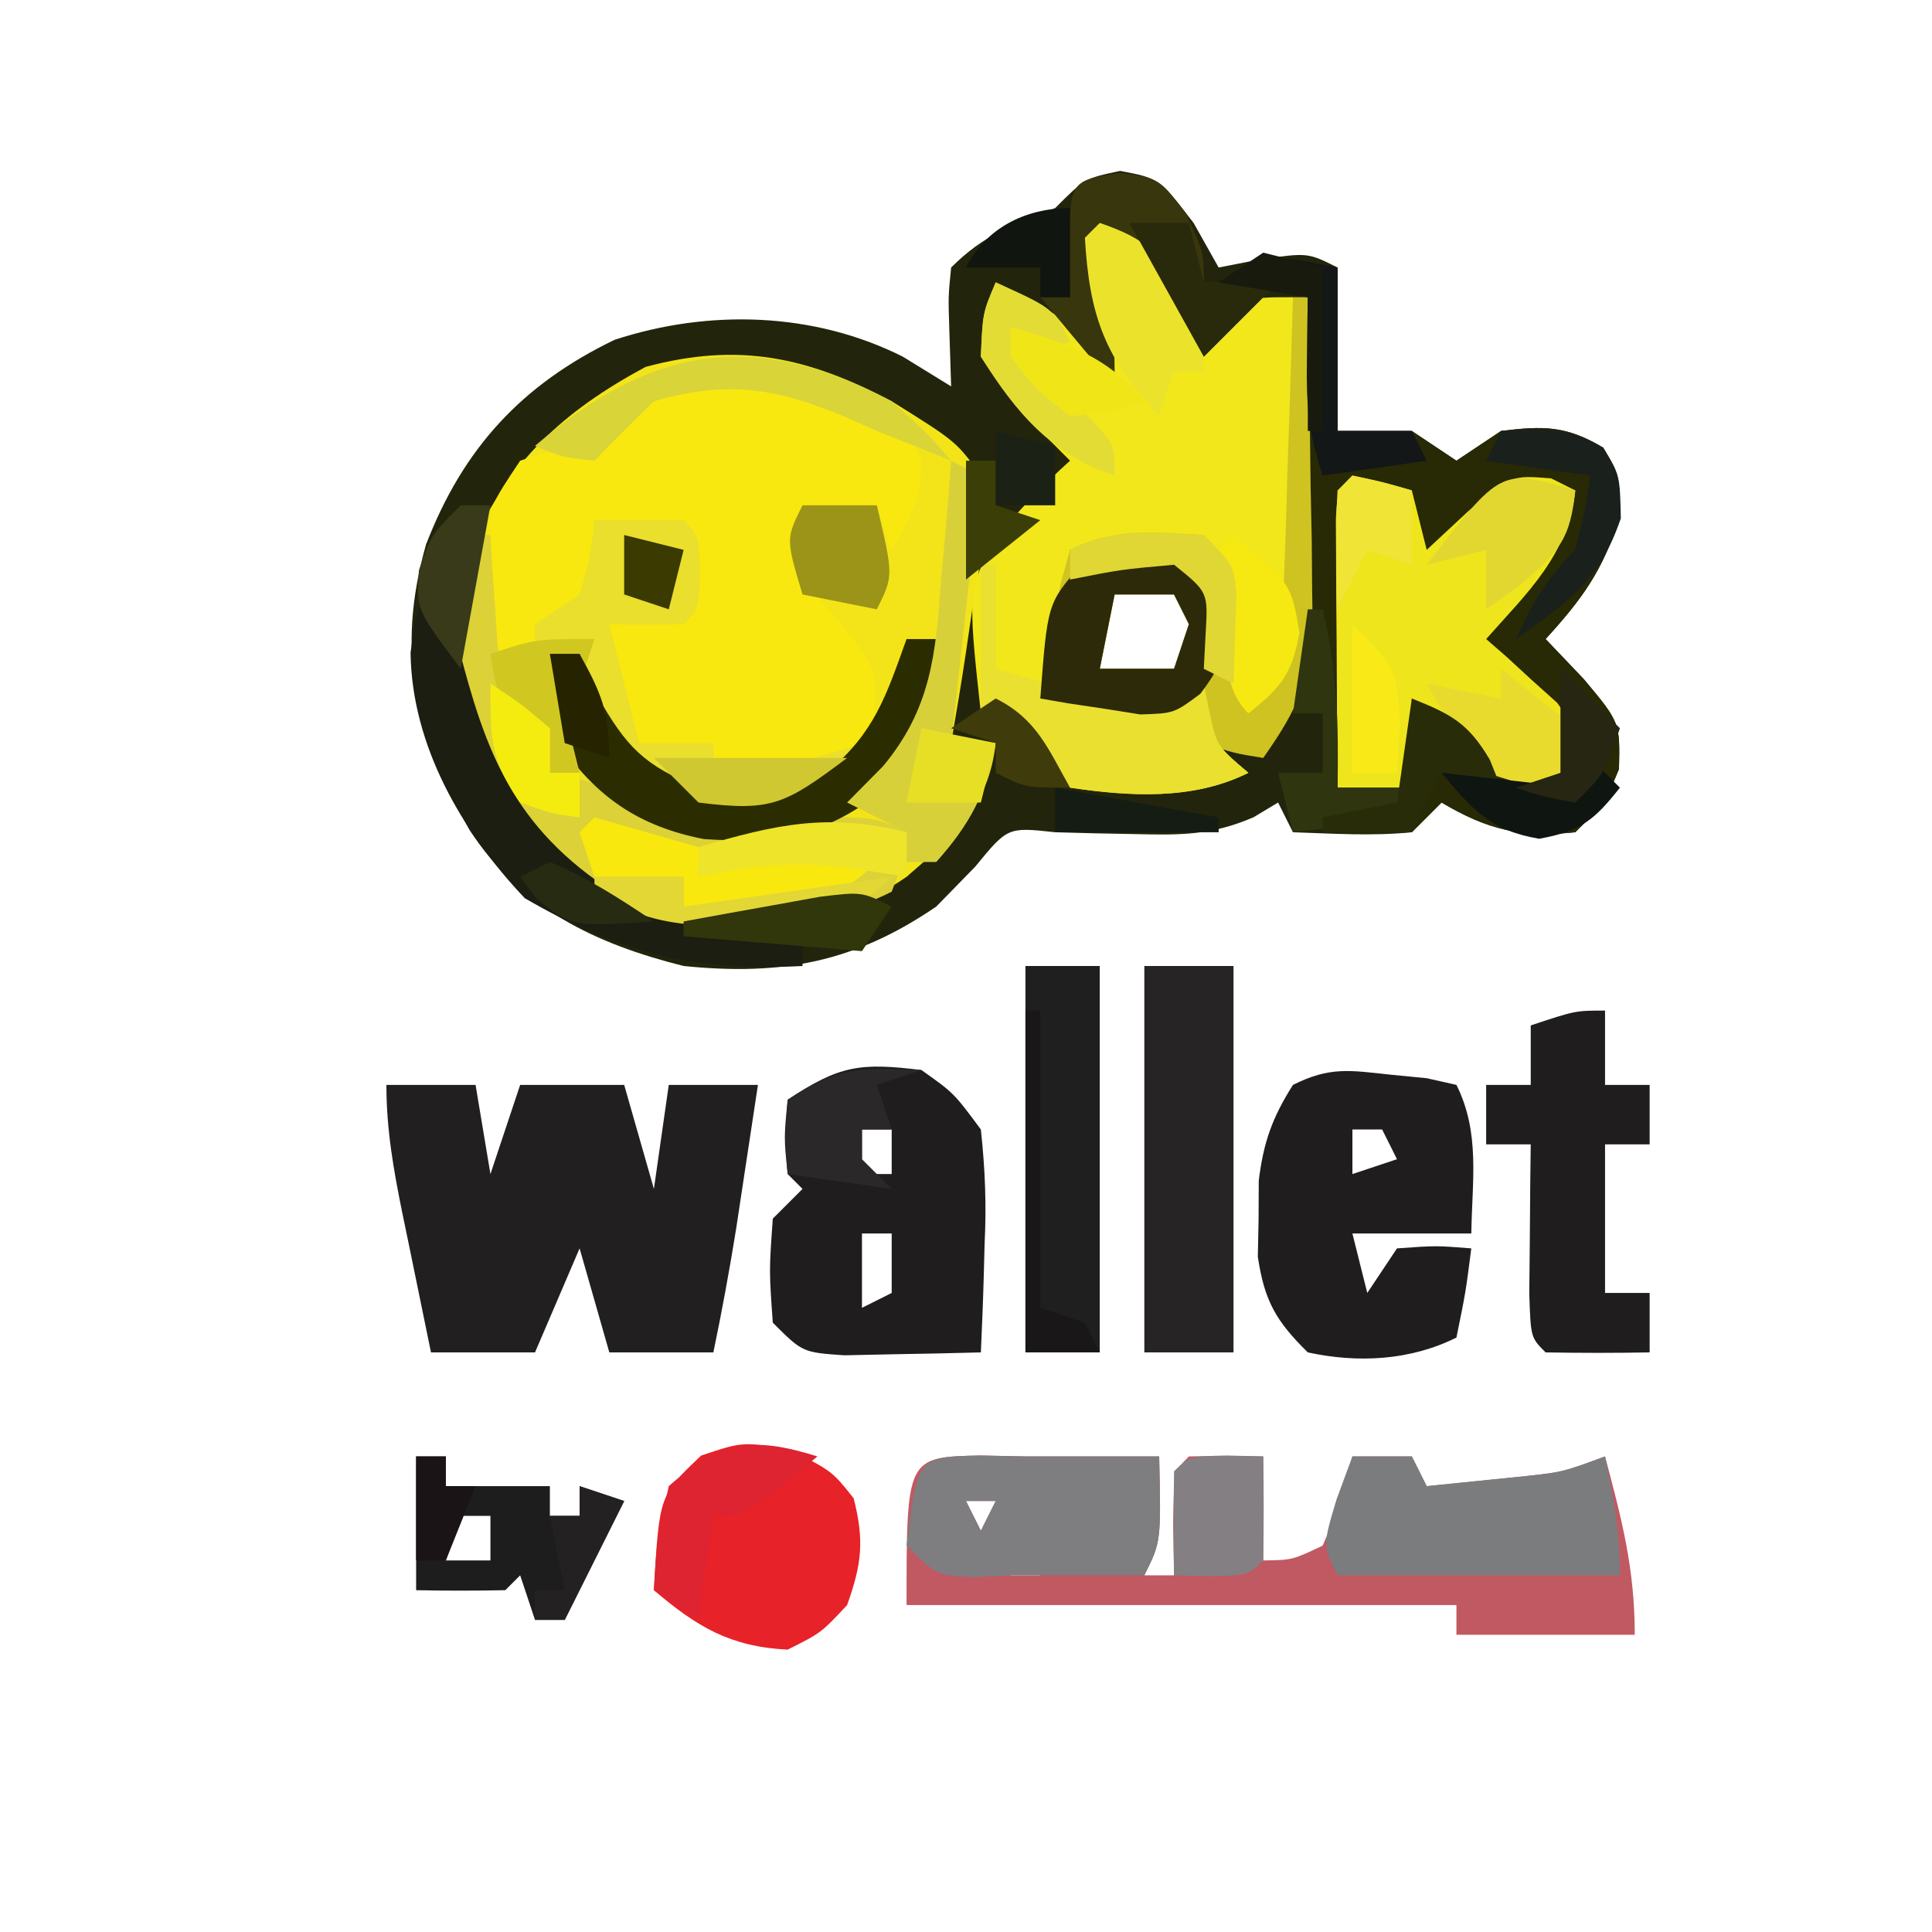
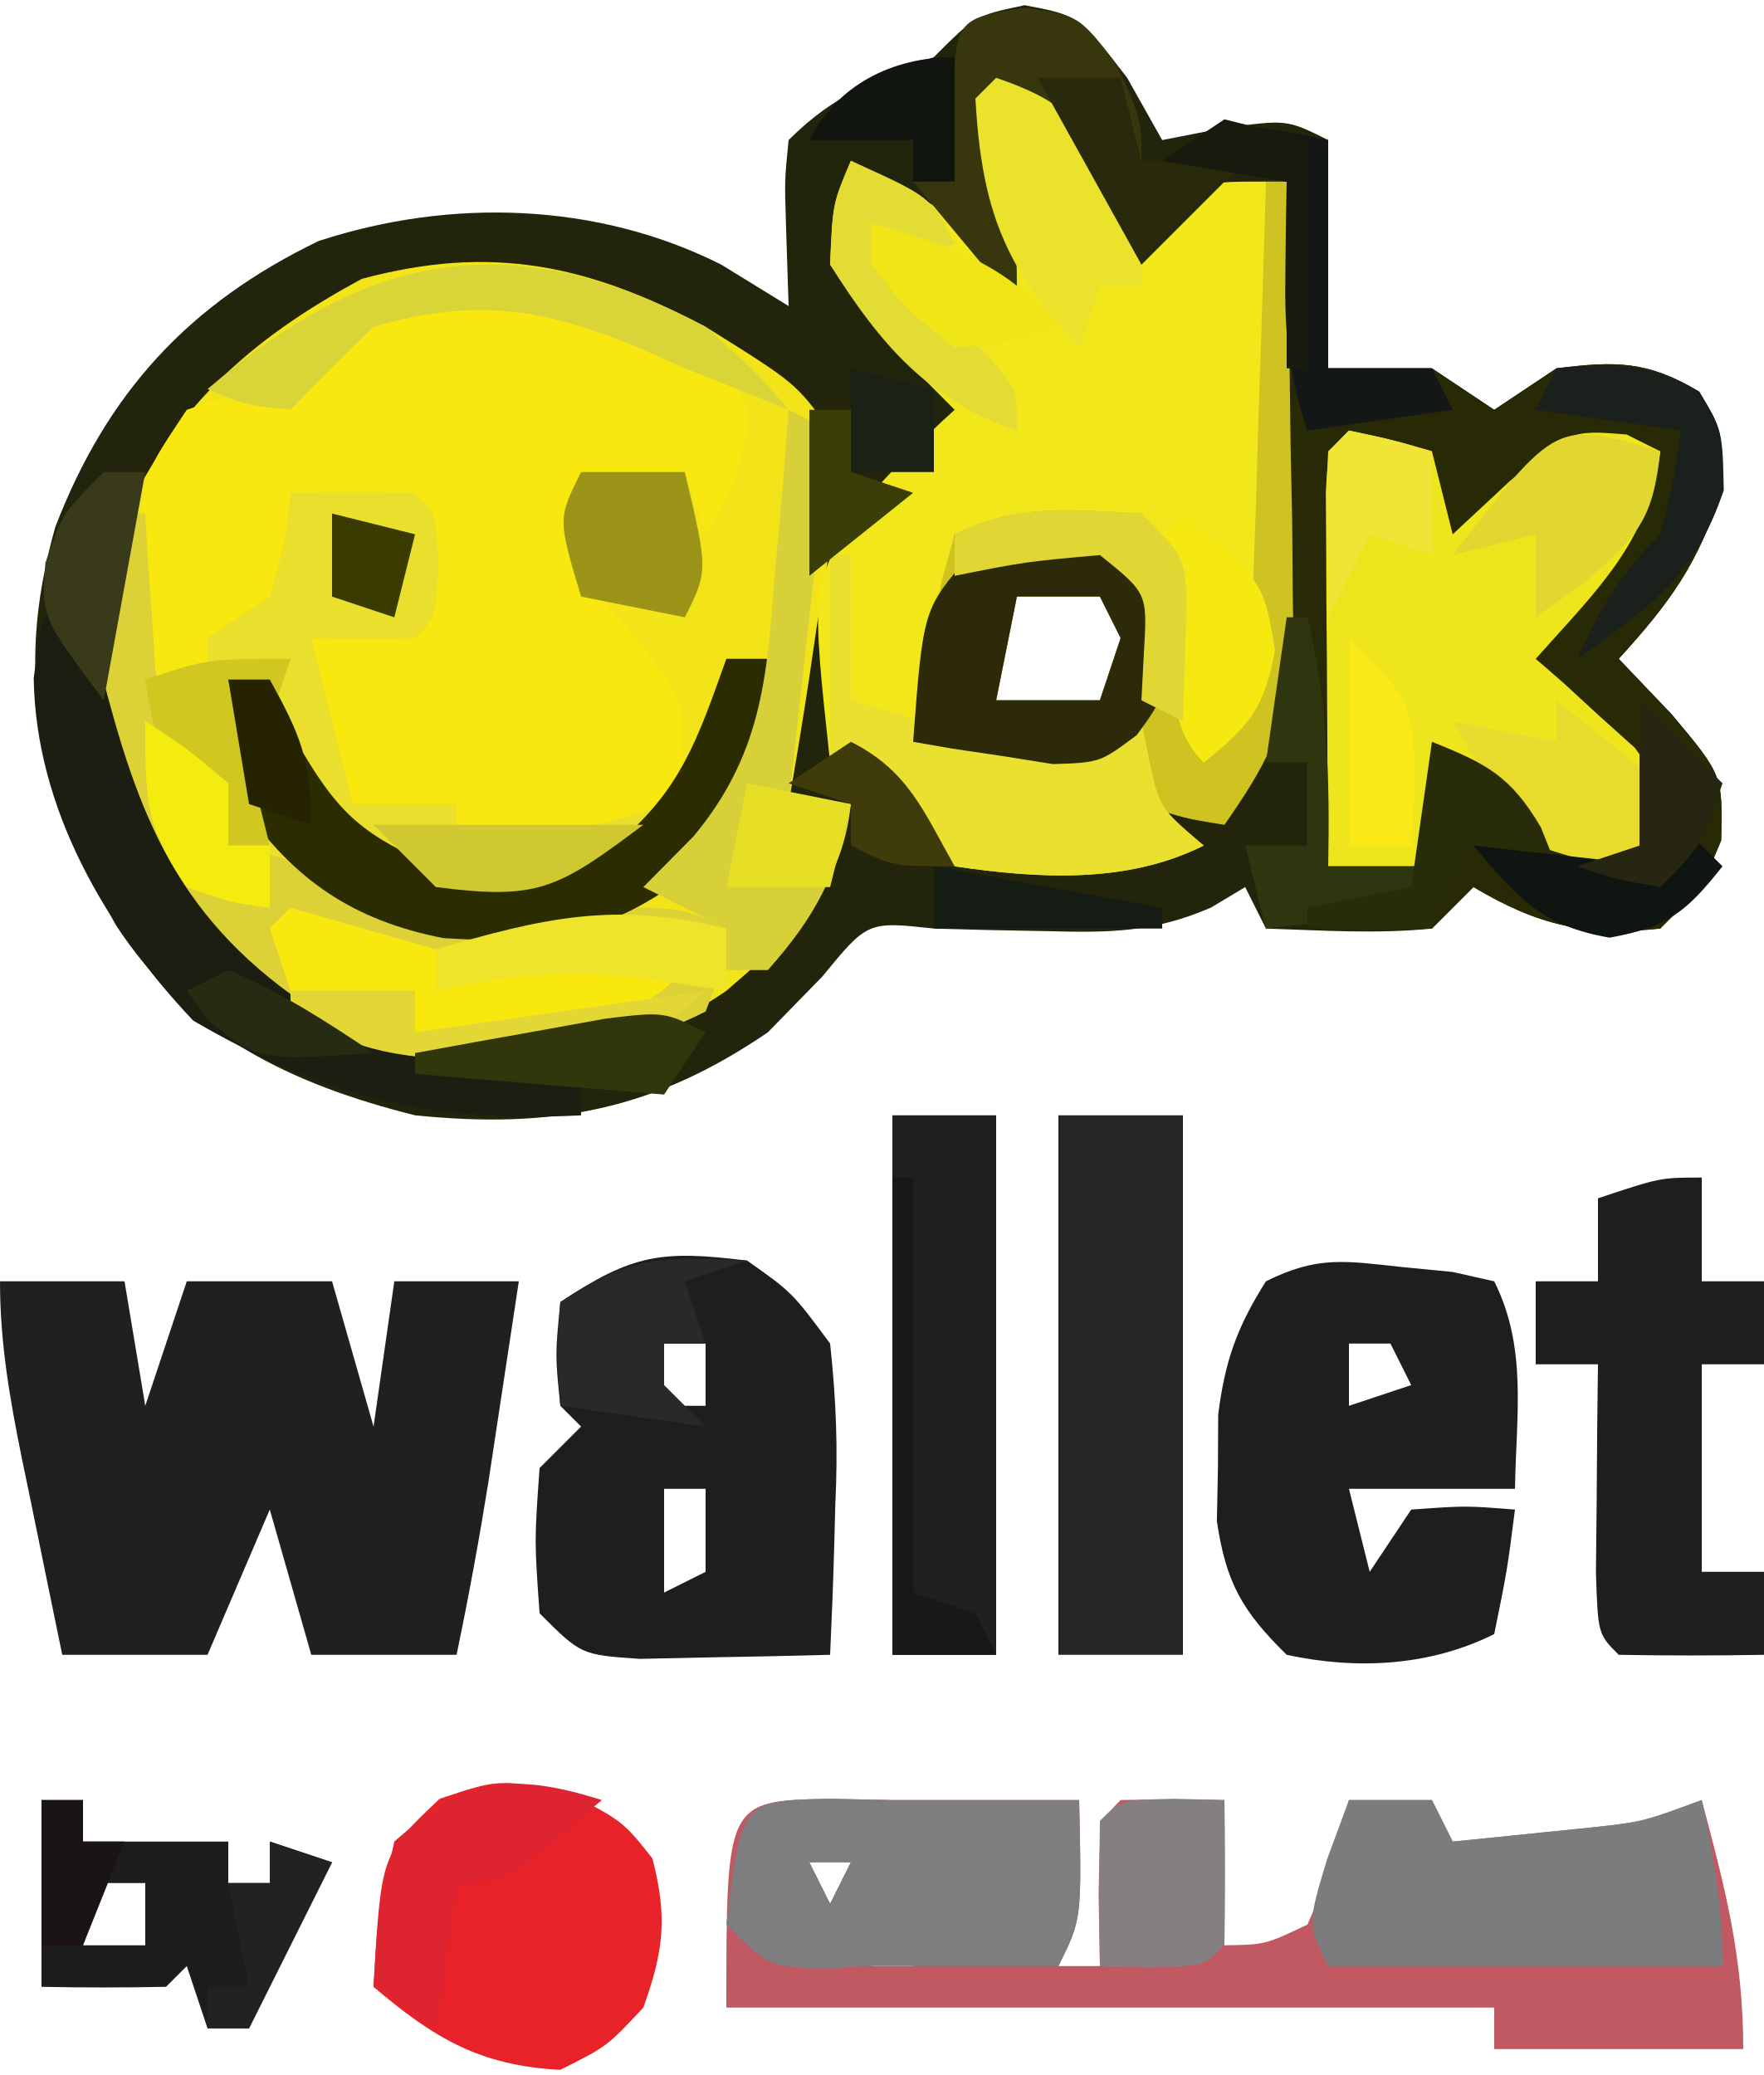
- <svg xmlns="http://www.w3.org/2000/svg" version="1.1" width="130" height="130">
+ <svg xmlns="http://www.w3.org/2000/svg" version="1.1" width="85" height="100" viewBox="26 11.5 85 99.5">
  <path d="M0 0 C2.625 0.5 2.625 0.5 4.938 3.5 C5.494 4.49 6.051 5.48 6.625 6.5 C7.574 6.314 8.523 6.129 9.5 5.938 C12.625 5.5 12.625 5.5 14.625 6.5 C14.625 10.13 14.625 13.76 14.625 17.5 C16.275 17.5 17.925 17.5 19.625 17.5 C20.615 18.16 21.605 18.82 22.625 19.5 C23.615 18.84 24.605 18.18 25.625 17.5 C28.48 17.143 30.015 17.134 32.5 18.625 C33.625 20.5 33.625 20.5 33.562 23.375 C32.519 26.854 31.055 28.835 28.625 31.5 C29.893 32.83 29.893 32.83 31.188 34.188 C33.634 37.111 33.634 37.111 33.562 40.25 C32.625 42.5 32.625 42.5 30.625 44.5 C27.007 44.881 24.741 44.347 21.625 42.5 C20.635 43.49 20.635 43.49 19.625 44.5 C16.937 44.77 14.334 44.587 11.625 44.5 C11.295 43.84 10.965 43.18 10.625 42.5 C9.807 42.991 9.807 42.991 8.973 43.492 C6.158 44.7 4.113 44.7 1.062 44.625 C0.112 44.607 -0.838 44.589 -1.816 44.57 C-3.083 44.536 -3.083 44.536 -4.375 44.5 C-7.569 44.151 -7.569 44.151 -9.75 46.812 C-10.616 47.699 -11.482 48.586 -12.375 49.5 C-17.863 53.248 -22.74 54.174 -29.375 53.5 C-35.348 52.004 -40.338 49.617 -43.789 44.336 C-47.429 37.769 -48.771 32.443 -46.711 25.148 C-44.221 18.674 -40.267 14.375 -34.016 11.363 C-27.664 9.287 -20.612 9.491 -14.625 12.5 C-13.553 13.16 -12.48 13.82 -11.375 14.5 C-11.416 13.221 -11.457 11.943 -11.5 10.625 C-11.57 8.445 -11.57 8.445 -11.375 6.5 C-9.139 4.264 -7.279 3.662 -4.375 2.5 C-2.375 0.5 -2.375 0.5 0 0 Z M-0.375 28.5 C-0.705 30.15 -1.035 31.8 -1.375 33.5 C0.275 33.5 1.925 33.5 3.625 33.5 C3.955 32.51 4.285 31.52 4.625 30.5 C4.295 29.84 3.965 29.18 3.625 28.5 C2.305 28.5 0.985 28.5 -0.375 28.5 Z " fill="#22250B" transform="translate(75.375,11.5)" />
  <path d="M0 0 C4.353 2.717 4.353 2.717 6 5 C6.451 8.211 5.941 11.14 5.375 14.312 C5.191 15.566 5.191 15.566 5.004 16.846 C4.698 18.902 4.353 20.952 4 23 C4.99 23 5.98 23 7 23 C6.524 27.284 4.161 29.26 1 32 C-4.331 35.681 -9.738 35.785 -16 35 C-21.62 33.397 -24.917 29.358 -27.895 24.496 C-30.097 19.524 -29.912 14.9 -28.297 9.766 C-25.749 4.022 -22.096 0.667 -16.562 -2.312 C-10.302 -3.992 -5.665 -2.987 0 0 Z " fill="#F3E419" transform="translate(60,27)" />
  <path d="M0 0 C3.291 1.135 3.996 1.993 5.75 5.125 C6.162 6.074 6.575 7.022 7 8 C7.65 7.258 7.65 7.258 8.312 6.5 C10 5 10 5 13 5 C13.087 9.104 13.14 13.208 13.188 17.312 C13.213 18.48 13.238 19.647 13.264 20.85 C13.273 21.968 13.283 23.086 13.293 24.238 C13.309 25.27 13.324 26.302 13.341 27.365 C13 30 13 30 11.482 31.86 C10.993 32.236 10.504 32.612 10 33 C8.074 31.074 8.513 27.645 8.281 25.031 C8.209 23.008 8.209 23.008 7 22 C3.997 21.858 1.008 21.958 -2 22 C-2.33 24.97 -2.66 27.94 -3 31 C-1.721 31.186 -0.443 31.371 0.875 31.562 C1.594 31.667 2.314 31.771 3.055 31.879 C5.081 32.168 5.081 32.168 7 31 C7.124 31.619 7.247 32.237 7.375 32.875 C7.872 35.191 7.872 35.191 10 37 C6.291 38.855 2.038 38.597 -2 38 C-5.062 35.5 -5.062 35.5 -7 33 C-7.33 33 -7.66 33 -8 33 C-8.92 24.531 -8.92 24.531 -6.664 20.777 C-5.18 19.081 -3.675 17.506 -2 16 C-2.445 15.553 -2.889 15.105 -3.348 14.645 C-5.052 12.823 -6.608 11.072 -8 9 C-7.875 6.062 -7.875 6.062 -7 4 C-4.046 5.372 -1.56 6.989 1 9 C0.34 8.01 -0.32 7.02 -1 6 C-1.188 3.375 -1.188 3.375 -1 1 C-0.67 0.67 -0.34 0.34 0 0 Z " fill="#F2E71A" transform="translate(74,15)" />
  <path d="M0 0 C2.562 1.688 2.562 1.688 3.562 3.625 C3.562 6.134 2.853 7.562 1.562 9.688 C1.232 8.697 0.902 7.707 0.562 6.688 C-1.087 6.688 -2.737 6.688 -4.438 6.688 C-4.859 8.933 -4.859 8.933 -4.438 11.688 C-3.592 12.657 -2.746 13.626 -1.875 14.625 C0.562 17.688 0.562 17.688 0.375 21.062 C0.107 21.929 -0.161 22.795 -0.438 23.688 C-5.388 24.183 -5.388 24.183 -10.438 24.688 C-10.438 24.027 -10.438 23.367 -10.438 22.688 C-11.613 22.78 -11.613 22.78 -12.812 22.875 C-13.679 22.813 -14.545 22.751 -15.438 22.688 C-17.589 19.46 -17.638 18.403 -17.438 14.688 C-15.787 14.357 -14.137 14.027 -12.438 13.688 C-12.438 12.037 -12.438 10.387 -12.438 8.688 C-15.408 8.193 -15.408 8.193 -18.438 7.688 C-18.438 9.338 -18.438 10.988 -18.438 12.688 C-20.418 13.678 -20.418 13.678 -22.438 14.688 C-22.438 15.348 -22.438 16.008 -22.438 16.688 C-23.427 16.688 -24.418 16.688 -25.438 16.688 C-25.492 15.084 -25.53 13.479 -25.562 11.875 C-25.586 10.982 -25.609 10.088 -25.633 9.168 C-25.438 6.688 -25.438 6.688 -23.438 3.688 C-21.442 3.008 -19.442 2.342 -17.438 1.688 C-15.77 0.188 -15.77 0.188 -14.438 -1.312 C-9.36 -3.005 -4.859 -1.855 0 0 Z " fill="#F8E80F" transform="translate(58.4375,27.3125)" />
  <path d="M0 0 C1.516 0.031 1.516 0.031 3.062 0.062 C3.723 0.062 4.383 0.062 5.062 0.062 C7.396 0.062 9.729 0.062 12.062 0.062 C12.188 5.812 12.188 5.812 11.062 8.062 C11.723 8.062 12.383 8.062 13.062 8.062 C13.032 6.361 13.032 6.361 13 4.625 C13.062 1.062 13.062 1.062 14.062 0.062 C15.729 0.022 17.396 0.02 19.062 0.062 C19.062 2.373 19.062 4.683 19.062 7.062 C21.03 7.031 21.03 7.031 23.062 6.062 C24.367 3.066 24.367 3.066 25.062 0.062 C26.383 0.062 27.703 0.062 29.062 0.062 C29.558 1.052 29.558 1.052 30.062 2.062 C31.5 1.921 32.938 1.774 34.375 1.625 C35.176 1.544 35.976 1.463 36.801 1.379 C39.223 1.11 39.223 1.11 42.062 0.062 C43.2 4.329 44.062 7.627 44.062 12.062 C40.102 12.062 36.142 12.062 32.062 12.062 C32.062 11.402 32.062 10.742 32.062 10.062 C19.852 10.062 7.643 10.062 -4.938 10.062 C-4.938 0.105 -4.938 0.105 0 0 Z M-0.938 3.062 C-0.608 3.723 -0.278 4.383 0.062 5.062 C0.393 4.402 0.723 3.743 1.062 3.062 C0.403 3.062 -0.258 3.062 -0.938 3.062 Z M3.062 5.062 C2.732 6.053 2.402 7.043 2.062 8.062 C2.723 8.062 3.382 8.062 4.062 8.062 C3.732 7.072 3.402 6.082 3.062 5.062 Z M7.062 6.062 C8.062 8.062 8.062 8.062 8.062 8.062 Z M38.062 6.062 C39.062 8.062 39.062 8.062 39.062 8.062 Z " fill="#C15962" transform="translate(65.9375,97.9375)" />
  <path d="M0 0 C1.98 0 3.96 0 6 0 C6.33 1.98 6.66 3.96 7 6 C7.66 4.02 8.32 2.04 9 0 C11.31 0 13.62 0 16 0 C16.66 2.31 17.32 4.62 18 7 C18.33 4.69 18.66 2.38 19 0 C20.98 0 22.96 0 25 0 C24.689 2.063 24.376 4.125 24.062 6.188 C23.801 7.91 23.801 7.91 23.535 9.668 C23.086 12.463 22.579 15.229 22 18 C19.69 18 17.38 18 15 18 C14.34 15.69 13.68 13.38 13 11 C12.01 13.31 11.02 15.62 10 18 C7.69 18 5.38 18 3 18 C2.496 15.563 1.997 13.126 1.5 10.688 C1.357 9.997 1.214 9.307 1.066 8.596 C0.474 5.675 0 2.989 0 0 Z " fill="#211F20" transform="translate(26,73)" />
  <path d="M0 0 C0 3.63 0 7.26 0 11 C1.65 11 3.3 11 5 11 C5.99 11.66 6.98 12.32 8 13 C8.99 12.34 9.98 11.68 11 11 C13.855 10.643 15.39 10.634 17.875 12.125 C19 14 19 14 18.938 16.875 C17.894 20.354 16.43 22.335 14 25 C14.846 25.887 15.691 26.774 16.562 27.688 C19.009 30.611 19.009 30.611 18.938 33.75 C18 36 18 36 16 38 C12.382 38.381 10.116 37.847 7 36 C6.34 36.66 5.68 37.32 5 38 C1.875 38.125 1.875 38.125 -1 38 C-1 37.67 -1 37.34 -1 37 C1.475 36.505 1.475 36.505 4 36 C4.33 33.69 4.66 31.38 5 29 C8.161 30.37 8.993 30.989 11 34 C12.32 34 13.64 34 15 34 C14.495 29.621 11.822 27.183 9 24 C9.433 23.602 9.866 23.203 10.312 22.793 C10.869 22.263 11.426 21.733 12 21.188 C12.557 20.665 13.114 20.143 13.688 19.605 C15.316 17.959 15.316 17.959 15 15 C10.599 15.503 8.288 17.088 5 20 C4.67 18.35 4.34 16.7 4 15 C3.01 15 2.02 15 1 15 C0.67 19.29 0.34 23.58 0 28 C-0.33 28 -0.66 28 -1 28 C-1.775 24.574 -2.119 21.428 -2.098 17.918 C-2.094 16.987 -2.091 16.055 -2.088 15.096 C-2.08 14.136 -2.071 13.176 -2.062 12.188 C-2.058 11.208 -2.053 10.229 -2.049 9.221 C-2.037 6.814 -2.021 4.407 -2 2 C-4.97 1.505 -4.97 1.505 -8 1 C-5 -1 -5 -1 0 0 Z " fill="#282905" transform="translate(90,18)" />
  <path d="M0 0 C2.062 0.438 2.062 0.438 4 1 C4.33 2.32 4.66 3.64 5 5 C5.907 4.154 6.815 3.309 7.75 2.438 C10.67 -0.026 10.67 -0.026 13.375 0.188 C13.911 0.456 14.447 0.724 15 1 C14.495 5.379 11.822 7.817 9 11 C9.667 11.58 9.667 11.58 10.348 12.172 C10.914 12.693 11.479 13.213 12.062 13.75 C12.631 14.26 13.199 14.771 13.785 15.297 C15 17 15 17 14.684 19.203 C14.458 19.796 14.232 20.389 14 21 C9.167 20.586 7.173 18.536 4 15 C4 16.98 4 18.96 4 21 C2.35 21 0.7 21 -1 21 C-1.029 17.688 -1.047 14.375 -1.062 11.062 C-1.071 10.117 -1.079 9.171 -1.088 8.197 C-1.091 7.298 -1.094 6.399 -1.098 5.473 C-1.103 4.64 -1.108 3.807 -1.114 2.949 C-1 1 -1 1 0 0 Z " fill="#EEE51D" transform="translate(91,32)" />
  <path d="M0 0 C2.176 1.539 2.176 1.539 4 4 C4.291 6.737 4.383 9.039 4.25 11.75 C4.232 12.447 4.214 13.145 4.195 13.863 C4.148 15.576 4.077 17.288 4 19 C2.042 19.054 0.084 19.093 -1.875 19.125 C-3.511 19.16 -3.511 19.16 -5.18 19.195 C-8 19 -8 19 -10 17 C-10.25 13.5 -10.25 13.5 -10 10 C-9.34 9.34 -8.68 8.68 -8 8 C-8.33 7.67 -8.66 7.34 -9 7 C-9.25 4.562 -9.25 4.562 -9 2 C-5.509 -0.327 -4.108 -0.503 0 0 Z M-4 4 C-4 4.66 -4 5.32 -4 6 C-4.99 6.495 -4.99 6.495 -6 7 C-4.68 7 -3.36 7 -2 7 C-2 6.01 -2 5.02 -2 4 C-2.66 4 -3.32 4 -4 4 Z M-4 11 C-4 12.65 -4 14.3 -4 16 C-3.34 15.67 -2.68 15.34 -2 15 C-2 13.68 -2 12.36 -2 11 C-2.66 11 -3.32 11 -4 11 Z " fill="#1F1D1E" transform="translate(62,72)" />
  <path d="M0 0 C2 -0.043 4 -0.041 6 0 C7 1 7 1 7.125 3.5 C7 6 7 6 6 7 C4.334 7.041 2.666 7.043 1 7 C1.66 9.64 2.32 12.28 3 15 C4.65 15 6.3 15 8 15 C8 15.66 8 16.32 8 17 C11.477 16.68 14.721 16.23 18 15 C19.835 12.67 20.24 10.933 21 8 C21.66 8 22.32 8 23 8 C22.91 12.511 22.263 15.289 19.062 18.438 C15.307 21.308 12.166 21.747 7.512 21.477 C3.502 20.716 0.501 19.075 -3 17 C-3 16.01 -3 15.02 -3 14 C-3.99 13.67 -4.98 13.34 -6 13 C-6.688 10.938 -6.688 10.938 -7 9 C-6.01 9 -5.02 9 -4 9 C-4 8.34 -4 7.68 -4 7 C-3.01 6.34 -2.02 5.68 -1 5 C-0.27 2.437 -0.27 2.437 0 0 Z " fill="#E9DF2C" transform="translate(40,35)" />
  <path d="M0 0 C0.806 0.079 1.611 0.157 2.441 0.238 C3.429 0.461 3.429 0.461 4.438 0.688 C6.045 3.902 5.495 7.124 5.438 10.688 C2.797 10.688 0.158 10.688 -2.562 10.688 C-2.232 12.008 -1.903 13.328 -1.562 14.688 C-0.902 13.697 -0.242 12.707 0.438 11.688 C3.062 11.5 3.062 11.5 5.438 11.688 C5.062 14.625 5.062 14.625 4.438 17.688 C1.328 19.242 -2.193 19.415 -5.562 18.688 C-7.703 16.581 -8.482 15.228 -8.926 12.25 C-8.909 11.404 -8.892 10.559 -8.875 9.688 C-8.871 8.842 -8.867 7.996 -8.863 7.125 C-8.544 4.535 -7.952 2.886 -6.562 0.688 C-4.078 -0.555 -2.74 -0.295 0 0 Z M-2.562 3.688 C-2.562 4.678 -2.562 5.668 -2.562 6.688 C-1.573 6.357 -0.583 6.027 0.438 5.688 C0.107 5.027 -0.223 4.367 -0.562 3.688 C-1.222 3.688 -1.883 3.688 -2.562 3.688 Z " fill="#201D1E" transform="translate(93.5625,72.3125)" />
  <path d="M0 0 C0.33 0 0.66 0 1 0 C1.037 0.687 1.075 1.374 1.113 2.082 C1.179 2.983 1.245 3.884 1.312 4.812 C1.371 5.706 1.429 6.599 1.488 7.52 C2.075 10.364 2.937 11.07 5 13 C5 13.99 5 14.98 5 16 C5.577 16.124 6.155 16.247 6.75 16.375 C9 17 9 17 10.695 18.035 C13.908 19.38 16.66 19.153 20.125 19.062 C26.806 18.903 26.806 18.903 29 20 C28.812 21.875 28.812 21.875 28 24 C22.389 26.81 15.975 27.124 9.941 25.418 C4.722 22.872 1.28 18.245 -1 13 C-1.692 8.395 -1.471 4.413 0 0 Z " fill="#DCD136" transform="translate(32,36)" />
  <path d="M0 0 C1.98 0 3.96 0 6 0 C6 8.58 6 17.16 6 26 C4.02 26 2.04 26 0 26 C0 17.42 0 8.84 0 0 Z " fill="#272425" transform="translate(77,65)" />
  <path d="M0 0 C0.33 0 0.66 0 1 0 C1.087 4.229 1.14 8.458 1.188 12.688 C1.213 13.886 1.238 15.084 1.264 16.318 C1.273 17.475 1.283 18.632 1.293 19.824 C1.309 20.887 1.324 21.95 1.341 23.046 C0.955 26.387 -0.086 28.27 -2 31 C-3.938 30.688 -3.938 30.688 -6 30 C-6.33 29.01 -6.66 28.02 -7 27 C-7.33 27.33 -7.66 27.66 -8 28 C-9.525 27.911 -11.047 27.755 -12.562 27.562 C-13.389 27.461 -14.215 27.359 -15.066 27.254 C-15.704 27.17 -16.343 27.086 -17 27 C-16.719 25.352 -16.425 23.707 -16.125 22.062 C-15.963 21.146 -15.8 20.229 -15.633 19.285 C-15.424 18.531 -15.215 17.777 -15 17 C-11.987 15.493 -9.317 15.822 -6 16 C-3.602 18.398 -3.657 19.333 -3.375 22.625 C-3.3 23.442 -3.225 24.26 -3.148 25.102 C-3.075 26.041 -3.075 26.041 -3 27 C-0.775 23.662 -0.71 22.372 -0.586 18.457 C-0.547 17.384 -0.509 16.311 -0.469 15.205 C-0.422 13.526 -0.422 13.526 -0.375 11.812 C-0.336 10.681 -0.298 9.55 -0.258 8.385 C-0.163 5.59 -0.078 2.795 0 0 Z M-12 20 C-12.33 21.65 -12.66 23.3 -13 25 C-11.35 25 -9.7 25 -8 25 C-7.67 24.01 -7.34 23.02 -7 22 C-7.33 21.34 -7.66 20.68 -8 20 C-9.32 20 -10.64 20 -12 20 Z " fill="#CFC322" transform="translate(87,20)" />
  <path d="M0 0 C0 1.65 0 3.3 0 5 C0.99 5 1.98 5 3 5 C3 6.32 3 7.64 3 9 C2.01 9 1.02 9 0 9 C0 12.3 0 15.6 0 19 C0.99 19 1.98 19 3 19 C3 20.32 3 21.64 3 23 C0.667 23.042 -1.667 23.041 -4 23 C-5 22 -5 22 -5.098 19.059 C-5.086 17.864 -5.074 16.669 -5.062 15.438 C-5.053 14.24 -5.044 13.042 -5.035 11.809 C-5.024 10.882 -5.012 9.955 -5 9 C-5.99 9 -6.98 9 -8 9 C-8 7.68 -8 6.36 -8 5 C-7.01 5 -6.02 5 -5 5 C-5 3.68 -5 2.36 -5 1 C-2 0 -2 0 0 0 Z " fill="#1F1D1E" transform="translate(108,68)" />
  <path d="M0 0 C2.812 1.438 2.812 1.438 4.25 3.25 C4.979 6.083 4.801 7.683 3.812 10.438 C2.062 12.312 2.062 12.312 -0.188 13.438 C-4.048 13.244 -6.282 11.913 -9.188 9.438 C-8.825 3.039 -8.825 3.039 -6 0.375 C-3.188 -0.562 -3.188 -0.562 0 0 Z M-5.188 4.438 C-4.188 6.438 -4.188 6.438 -4.188 6.438 Z " fill="#E72228" transform="translate(53.1875,97.5625)" />
  <path d="M0 0 C1.65 0 3.3 0 5 0 C5 8.58 5 17.16 5 26 C3.35 26 1.7 26 0 26 C0 17.42 0 8.84 0 0 Z " fill="#201F20" transform="translate(69,65)" />
  <path d="M0 0 C1.32 0 2.64 0 4 0 C4.33 0.66 4.66 1.32 5 2 C6.438 1.858 7.875 1.711 9.312 1.562 C10.113 1.481 10.914 1.4 11.738 1.316 C14.161 1.047 14.161 1.047 17 0 C17.597 2.763 18 5.16 18 8 C11.73 8 5.46 8 -1 8 C-2 6 -2 6 -1.062 2.875 C-0.537 1.452 -0.537 1.452 0 0 Z " fill="#7B7C7E" transform="translate(91,98)" />
  <path d="M0 0 C1.516 0.031 1.516 0.031 3.062 0.062 C3.723 0.062 4.383 0.062 5.062 0.062 C7.396 0.062 9.729 0.062 12.062 0.062 C12.188 5.812 12.188 5.812 11.062 8.062 C8.062 8.062 5.062 8.062 2.062 8.062 C0.825 8.124 0.825 8.124 -0.438 8.188 C-2.938 8.062 -2.938 8.062 -4.938 6.062 C-4.209 0.09 -4.209 0.09 0 0 Z M-0.938 3.062 C-0.608 3.723 -0.278 4.383 0.062 5.062 C0.393 4.402 0.723 3.743 1.062 3.062 C0.403 3.062 -0.258 3.062 -0.938 3.062 Z " fill="#7E7D7F" transform="translate(65.9375,97.9375)" />
  <path d="M0 0 C0.33 0 0.66 0 1 0 C1.255 1.087 1.255 1.087 1.516 2.195 C3.32 9.393 4.871 14.747 11.125 19.25 C15.48 21.527 20.183 22.263 25 23 C25 23.66 25 24.32 25 25 C17.714 25.39 12.614 24.101 6.312 20.438 C2.095 15.992 -1.284 10.201 -1.375 3.938 C-1 1 -1 1 0 0 Z " fill="#1B1E10" transform="translate(29,40)" />
  <path d="M0 0 C0.66 0 1.32 0 2 0 C1.91 4.511 1.263 7.289 -1.938 10.438 C-5.717 13.338 -8.941 13.761 -13.629 13.461 C-17.995 12.612 -20.875 10.637 -23.375 7 C-24 5 -24 5 -24 1 C-23.34 1 -22.68 1 -22 1 C-21.608 1.928 -21.216 2.856 -20.812 3.812 C-18.818 7.32 -17.683 8.458 -14 10 C-10.582 10.427 -8.514 10.203 -5.312 8.938 C-2.157 6.293 -1.381 3.853 0 0 Z " fill="#2B2D01" transform="translate(61,43)" />
  <path d="M0 0 C0.33 0 0.66 0 1 0 C1 2.31 1 4.62 1 7 C8.111 9.094 8.111 9.094 15 8 C15.124 8.619 15.248 9.238 15.375 9.875 C15.872 12.191 15.872 12.191 18 14 C14.291 15.855 10.038 15.597 6 15 C2.938 12.5 2.938 12.5 1 10 C0.67 10 0.34 10 0 10 C0 6.7 0 3.4 0 0 Z " fill="#EAE030" transform="translate(66,38)" />
  <path d="M0 0 C0.66 0 1.32 0 2 0 C2 0.66 2 1.32 2 2 C4.31 2 6.62 2 9 2 C9 2.66 9 3.32 9 4 C9.66 4 10.32 4 11 4 C11 3.34 11 2.68 11 2 C11.99 2.33 12.98 2.66 14 3 C12.68 5.64 11.36 8.28 10 11 C9.34 11 8.68 11 8 11 C7.67 10.01 7.34 9.02 7 8 C6.67 8.33 6.34 8.66 6 9 C4 9.041 2 9.043 0 9 C0 6.03 0 3.06 0 0 Z M3 4 C2.67 4.99 2.34 5.98 2 7 C2.99 7 3.98 7 5 7 C5 6.01 5 5.02 5 4 C4.34 4 3.68 4 3 4 Z " fill="#1E1D1D" transform="translate(28,98)" />
  <path d="M0 0 C2 2 2 2 2.312 4.438 C2 7 2 7 0.773 8.68 C-1 10 -1 10 -3.262 10.074 C-4.062 9.947 -4.863 9.819 -5.688 9.688 C-6.496 9.568 -7.304 9.448 -8.137 9.324 C-8.752 9.217 -9.366 9.11 -10 9 C-9.516 2.59 -9.516 2.59 -7.25 0 C-4.367 -1.281 -2.954 -1.011 0 0 Z M-5 2 C-5.33 3.65 -5.66 5.3 -6 7 C-4.35 7 -2.7 7 -1 7 C-0.67 6.01 -0.34 5.02 0 4 C-0.33 3.34 -0.66 2.68 -1 2 C-2.32 2 -3.64 2 -5 2 Z " fill="#2C2A08" transform="translate(80,38)" />
  <path d="M0 0 C0.66 0.33 1.32 0.66 2 1 C1.34 6.94 0.68 12.88 0 19 C0.99 19 1.98 19 3 19 C2.403 22.342 1.264 24.464 -1 27 C-1.66 27 -2.32 27 -3 27 C-3 26.34 -3 25.68 -3 25 C-4.32 24.34 -5.64 23.68 -7 23 C-6.202 22.193 -5.404 21.386 -4.582 20.555 C-1.359 16.687 -1.032 13.021 -0.688 8.125 C-0.615 7.341 -0.542 6.558 -0.467 5.75 C-0.292 3.835 -0.143 1.918 0 0 Z " fill="#D8D039" transform="translate(64,31)" />
  <path d="M0 0 C2.625 0.375 2.625 0.375 4.438 2.75 C5.625 5.375 5.625 5.375 5.625 7.375 C7.275 7.375 8.925 7.375 10.625 7.375 C8.975 9.025 7.325 10.675 5.625 12.375 C5.118 11.509 5.118 11.509 4.602 10.625 C3.933 9.511 3.933 9.511 3.25 8.375 C2.809 7.633 2.368 6.89 1.914 6.125 C1.489 5.548 1.063 4.97 0.625 4.375 C-0.035 4.375 -0.695 4.375 -1.375 4.375 C-1.21 5.468 -1.045 6.561 -0.875 7.688 C-0.375 11.375 -0.375 11.375 -0.375 14.375 C-2.025 12.395 -3.675 10.415 -5.375 8.375 C-4.715 8.375 -4.055 8.375 -3.375 8.375 C-3.396 7.241 -3.416 6.106 -3.438 4.938 C-3.36 0.531 -3.36 0.531 0 0 Z " fill="#37360D" transform="translate(75.375,11.625)" />
  <path d="M0 0 C3.214 1.108 3.991 1.985 5.75 5 C7 8 7 8 7 10 C6.34 10 5.68 10 5 10 C4.67 10.99 4.34 11.98 4 13 C0.368 9.134 -0.695 6.294 -1 1 C-0.67 0.67 -0.34 0.34 0 0 Z " fill="#EBE32B" transform="translate(74,15)" />
  <path d="M0 0 C2.31 0.66 4.62 1.32 7 2 C7 2.66 7 3.32 7 4 C7.866 3.649 8.732 3.299 9.625 2.938 C13.248 1.931 15.385 2.139 19 3 C16.411 5.589 14.973 5.374 11.375 5.625 C10.372 5.7 9.369 5.775 8.336 5.852 C7.18 5.925 7.18 5.925 6 6 C6 5.34 6 4.68 6 4 C4.02 4 2.04 4 0 4 C-0.33 3.01 -0.66 2.02 -1 1 C-0.67 0.67 -0.34 0.34 0 0 Z " fill="#F9E80E" transform="translate(40,55)" />
  <path d="M0 0 C2.438 2.188 2.438 2.188 4 4 C3.34 3.732 2.68 3.464 2 3.188 C1.01 2.796 0.02 2.404 -1 2 C-1.616 1.724 -2.232 1.448 -2.867 1.164 C-7.6 -0.843 -10.885 -1.476 -16 0 C-17.353 1.314 -18.689 2.644 -20 4 C-22.25 3.75 -22.25 3.75 -24 3 C-16.209 -3.678 -9.338 -4.933 0 0 Z " fill="#D9D438" transform="translate(60,27)" />
  <path d="M0 0 C0 3.63 0 7.26 0 11 C1.65 11 3.3 11 5 11 C5.33 11.66 5.66 12.32 6 13 C3.69 13.33 1.38 13.66 -1 14 C-1.961 11.118 -2.106 9.301 -2.062 6.312 C-2.053 5.504 -2.044 4.696 -2.035 3.863 C-2.018 2.941 -2.018 2.941 -2 2 C-4.97 1.505 -4.97 1.505 -8 1 C-5 -1 -5 -1 0 0 Z " fill="#131717" transform="translate(90,18)" />
  <path d="M0 0 C-4.75 4 -4.75 4 -7 4 C-7.33 6.31 -7.66 8.62 -8 11 C-8.99 10.34 -9.98 9.68 -11 9 C-10.812 5.688 -10.812 5.688 -10 2 C-6.552 -1.065 -4.349 -1.367 0 0 Z " fill="#DE2331" transform="translate(55,98)" />
  <path d="M0 0 C-0.349 3.255 -1.021 4.019 -3.562 6.25 C-4.769 7.116 -4.769 7.116 -6 8 C-6 6.68 -6 5.36 -6 4 C-7.32 4.33 -8.64 4.66 -10 5 C-5 -1.5 -5 -1.5 0 0 Z " fill="#E1D730" transform="translate(106,33)" />
  <path d="M0 0 C1.207 0.031 1.207 0.031 2.438 0.062 C2.48 2.395 2.478 4.73 2.438 7.062 C1.438 8.062 1.438 8.062 -1.125 8.125 C-1.929 8.104 -2.734 8.084 -3.562 8.062 C-3.605 5.73 -3.603 3.395 -3.562 1.062 C-2.562 0.062 -2.562 0.062 0 0 Z " fill="#837F82" transform="translate(82.5625,97.9375)" />
  <path d="M0 0 C1.65 1.32 3.3 2.64 5 4 C4.67 5.32 4.34 6.64 4 8 C1.75 7.875 1.75 7.875 -1 7 C-3.312 3.938 -3.312 3.938 -5 1 C-2.525 1.495 -2.525 1.495 0 2 C0 1.34 0 0.68 0 0 Z " fill="#E8DB2E" transform="translate(101,45)" />
  <path d="M0 0 C-0.99 0.33 -1.98 0.66 -3 1 C-2.67 1.99 -2.34 2.98 -2 4 C-2.66 4 -3.32 4 -4 4 C-4 4.66 -4 5.32 -4 6 C-3.34 6.66 -2.68 7.32 -2 8 C-4.31 7.67 -6.62 7.34 -9 7 C-9.188 4.625 -9.188 4.625 -9 2 C-5.565 -0.29 -4.015 -0.178 0 0 Z " fill="#2A2829" transform="translate(62,72)" />
  <path d="M0 0 C1.65 0 3.3 0 5 0 C6.125 4.75 6.125 4.75 5 7 C3.35 6.67 1.7 6.34 0 6 C-1.125 2.25 -1.125 2.25 0 0 Z " fill="#9C9418" transform="translate(54,34)" />
  <path d="M0 0 C0.33 0 0.66 0 1 0 C1.982 4.053 2.082 7.839 2 12 C3.65 12 5.3 12 7 12 C6.67 12.66 6.34 13.32 6 14 C3.678 14.407 1.343 14.744 -1 15 C-1.33 13.68 -1.66 12.36 -2 11 C-1.01 11 -0.02 11 1 11 C1 9.68 1 8.36 1 7 C0.34 7 -0.32 7 -1 7 C-0.67 4.69 -0.34 2.38 0 0 Z " fill="#2F350E" transform="translate(88,41)" />
  <path d="M0 0 C2.765 -0.224 4.463 -0.322 6.875 1.125 C8 3 8 3 8.062 5.875 C6.616 10.129 4.603 11.393 1 14 C2.152 11.532 3.048 9.952 5 8 C5.648 5.429 5.648 5.429 6 3 C3.69 2.67 1.38 2.34 -1 2 C-0.67 1.34 -0.34 0.68 0 0 Z " fill="#1A201C" transform="translate(101,29)" />
  <path d="M0 0 C3.875 1.75 3.875 1.75 5 4 C4.01 4.33 3.02 4.66 2 5 C2.65 5.615 2.65 5.615 3.312 6.242 C4.148 7.05 4.148 7.05 5 7.875 C5.557 8.409 6.114 8.942 6.688 9.492 C8 11 8 11 8 13 C3.728 11.576 1.373 8.782 -1 5 C-0.875 2.062 -0.875 2.062 0 0 Z " fill="#E3DC35" transform="translate(67,19)" />
  <path d="M0 0 C3.875 3.27 3.875 3.27 4.438 6.562 C3.935 9.362 3.197 10.261 1 12 C-0.656 10.344 -0.399 8.271 -0.625 6 C-0.72 5.093 -0.816 4.185 -0.914 3.25 C-0.942 2.507 -0.971 1.765 -1 1 C-0.67 0.67 -0.34 0.34 0 0 Z " fill="#F6E911" transform="translate(83,36)" />
  <path d="M0 0 C0.33 0 0.66 0 1 0 C1 6.6 1 13.2 1 20 C1.99 20.33 2.98 20.66 4 21 C4.33 21.66 4.66 22.32 5 23 C3.35 23 1.7 23 0 23 C0 15.41 0 7.82 0 0 Z " fill="#191717" transform="translate(69,68)" />
  <path d="M0 0 C2.622 1.049 3.794 1.649 5.25 4.125 C5.497 4.744 5.745 5.362 6 6 C4.68 5.67 3.36 5.34 2 5 C1.34 6.32 0.68 7.64 0 9 C-1.98 9 -3.96 9 -6 9 C-6 8.67 -6 8.34 -6 8 C-4.35 7.67 -2.7 7.34 -1 7 C-0.67 4.69 -0.34 2.38 0 0 Z " fill="#292C09" transform="translate(95,47)" />
  <path d="M0 0 C1.98 0 3.96 0 6 0 C6 0.66 6 1.32 6 2 C12.93 1.01 12.93 1.01 20 0 C16.806 3.194 13.883 3.158 9.562 3.188 C8.141 3.209 8.141 3.209 6.691 3.23 C3.955 2.996 2.336 2.397 0 1 C0 0.67 0 0.34 0 0 Z " fill="#E3D735" transform="translate(40,59)" />
  <path d="M0 0 C1.32 0 2.64 0 4 0 C4.33 1.32 4.66 2.64 5 4 C6.65 4 8.3 4 10 4 C8.35 5.65 6.7 7.3 5 9 C3.35 6.03 1.7 3.06 0 0 Z " fill="#29290C" transform="translate(76,15)" />
  <path d="M0 0 C0 0.99 0 1.98 0 3 C-1.196 2.814 -2.393 2.629 -3.625 2.438 C-7.283 1.969 -10.379 2.185 -14 3 C-14 2.34 -14 1.68 -14 1 C-8.84 -0.513 -5.34 -1.335 0 0 Z " fill="#EEE42A" transform="translate(61,56)" />
  <path d="M0 0 C-0.33 0.99 -0.66 1.98 -1 3 C-1 2.34 -1 1.68 -1 1 C-1.66 1 -2.32 1 -3 1 C-2.34 3.64 -1.68 6.28 -1 9 C-1.66 9 -2.32 9 -3 9 C-3 8.01 -3 7.02 -3 6 C-3.99 5.67 -4.98 5.34 -6 5 C-6.688 2.938 -6.688 2.938 -7 1 C-4 0 -4 0 0 0 Z " fill="#D0C821" transform="translate(40,43)" />
  <path d="M0 0 C2.062 0.438 2.062 0.438 4 1 C4 2.65 4 4.3 4 6 C3.01 5.67 2.02 5.34 1 5 C0.34 6.32 -0.32 7.64 -1 9 C-1.098 2.848 -1.098 2.848 -1 1 C-0.67 0.67 -0.34 0.34 0 0 Z " fill="#F0E437" transform="translate(91,32)" />
  <path d="M0 0 C2 2 2 2 2.195 3.945 C2.13 5.964 2.065 7.982 2 10 C1.34 9.67 0.68 9.34 0 9 C0.041 8.216 0.083 7.433 0.125 6.625 C0.287 3.839 0.287 3.839 -2 2 C-5.597 2.323 -5.597 2.323 -9 3 C-9 2.34 -9 1.68 -9 1 C-5.987 -0.507 -3.317 -0.178 0 0 Z " fill="#E0D634" transform="translate(81,36)" />
  <path d="M0 0 C3 3 3 3 3.188 6.688 C3.126 7.781 3.064 8.874 3 10 C2.01 10 1.02 10 0 10 C0 6.7 0 3.4 0 0 Z " fill="#F9EA17" transform="translate(91,42)" />
  <path d="M0 0 C2 1.312 2 1.312 4 3 C4 3.99 4 4.98 4 6 C4.66 6 5.32 6 6 6 C6 6.99 6 7.98 6 9 C4.125 8.75 4.125 8.75 2 8 C-0.028 5.06 0 3.723 0 0 Z " fill="#F5EC0F" transform="translate(33,46)" />
  <path d="M0 0 C3.775 1.091 6.47 1.908 9 5 C6.75 5.75 6.75 5.75 4 6 C1.688 4.188 1.688 4.188 0 2 C0 1.34 0 0.68 0 0 Z " fill="#F0E516" transform="translate(68,22)" />
  <path d="M0 0 C0.99 0.33 1.98 0.66 3 1 C1.68 3.64 0.36 6.28 -1 9 C-1.66 9 -2.32 9 -3 9 C-3 8.34 -3 7.68 -3 7 C-2.34 7 -1.68 7 -1 7 C-1.33 5.35 -1.66 3.7 -2 2 C-1.34 2 -0.68 2 0 2 C0 1.34 0 0.68 0 0 Z " fill="#242123" transform="translate(39,100)" />
  <path d="M0 0 C0.66 0.66 1.32 1.32 2 2 C0.261 4.197 -0.638 4.935 -3.438 5.438 C-6.735 4.874 -7.882 3.511 -10 1 C-7.03 1.33 -4.06 1.66 -1 2 C-0.67 1.34 -0.34 0.68 0 0 Z " fill="#0F1511" transform="translate(107,51)" />
  <path d="M0 0 C1.65 0.33 3.3 0.66 5 1 C4.67 2.32 4.34 3.64 4 5 C2.35 5 0.7 5 -1 5 C-0.67 3.35 -0.34 1.7 0 0 Z " fill="#E7DF26" transform="translate(62,49)" />
  <path d="M0 0 C4.29 0 8.58 0 13 0 C8.834 3.125 7.926 3.629 3 3 C2.01 2.01 1.02 1.02 0 0 Z " fill="#D0C831" transform="translate(44,51)" />
  <path d="M0 0 C1.32 1.32 2.64 2.64 4 4 C3 7 3 7 1 9 C-1.125 8.625 -1.125 8.625 -3 8 C-2.01 7.67 -1.02 7.34 0 7 C0 4.69 0 2.38 0 0 Z " fill="#262613" transform="translate(105,45)" />
  <path d="M0 0 C-0.99 1.485 -0.99 1.485 -2 3 C-5.96 2.67 -9.92 2.34 -14 2 C-14 1.67 -14 1.34 -14 1 C-12.043 0.638 -10.084 0.286 -8.125 -0.062 C-7.034 -0.26 -5.944 -0.457 -4.82 -0.66 C-2 -1 -2 -1 0 0 Z " fill="#31360B" transform="translate(60,61)" />
  <path d="M0 0 C3.63 0.66 7.26 1.32 11 2 C11 2.33 11 2.66 11 3 C7.37 3 3.74 3 0 3 C0 2.01 0 1.02 0 0 Z " fill="#151C13" transform="translate(71,53)" />
  <path d="M0 0 C1.32 0.33 2.64 0.66 4 1 C4 4.63 4 8.26 4 12 C3.67 12 3.34 12 3 12 C3 9.03 3 6.06 3 3 C0.03 2.505 0.03 2.505 -3 2 C-2.01 1.34 -1.02 0.68 0 0 Z " fill="#191A0E" transform="translate(85,17)" />
  <path d="M0 0 C2.754 1.377 3.515 3.367 5 6 C2 6 2 6 0 5 C0 4.34 0 3.68 0 3 C-0.99 2.67 -1.98 2.34 -3 2 C-2.01 1.34 -1.02 0.68 0 0 Z " fill="#3F3B0A" transform="translate(67,47)" />
  <path d="M0 0 C0.66 0 1.32 0 2 0 C1.34 3.63 0.68 7.26 0 11 C-3 7 -3 7 -2.812 4.375 C-2 2 -2 2 0 0 Z " fill="#393A19" transform="translate(31,34)" />
  <path d="M0 0 C0 1.98 0 3.96 0 6 C-0.66 6 -1.32 6 -2 6 C-2 5.34 -2 4.68 -2 4 C-3.65 4 -5.3 4 -7 4 C-5.686 1.372 -3.034 0 0 0 Z " fill="#10150F" transform="translate(72,14)" />
  <path d="M0 0 C0.66 0 1.32 0 2 0 C2 0.66 2 1.32 2 2 C2.66 2 3.32 2 4 2 C3.34 3.65 2.68 5.3 2 7 C1.34 7 0.68 7 0 7 C0 4.69 0 2.38 0 0 Z " fill="#1B1416" transform="translate(28,98)" />
  <path d="M0 0 C0.66 0 1.32 0 2 0 C3.461 2.647 4 3.894 4 7 C3.01 6.67 2.02 6.34 1 6 C0.67 4.02 0.34 2.04 0 0 Z " fill="#262400" transform="translate(37,44)" />
  <path d="M0 0 C0.66 0 1.32 0 2 0 C2 0.99 2 1.98 2 3 C2.99 3.33 3.98 3.66 5 4 C3.35 5.32 1.7 6.64 0 8 C0 5.333 0 2.667 0 0 Z " fill="#3C3E08" transform="translate(65,31)" />
  <path d="M0 0 C2.573 1.079 4.666 2.444 7 4 C1.462 4.369 1.462 4.369 -0.875 2.5 C-1.246 2.005 -1.617 1.51 -2 1 C-1.34 0.67 -0.68 0.34 0 0 Z " fill="#262B11" transform="translate(37,58)" />
  <path d="M0 0 C1.32 0.33 2.64 0.66 4 1 C3.67 2.32 3.34 3.64 3 5 C2.01 4.67 1.02 4.34 0 4 C0 2.68 0 1.36 0 0 Z " fill="#3B3A01" transform="translate(42,36)" />
  <path d="M0 0 C1.32 0.33 2.64 0.66 4 1 C4 2.32 4 3.64 4 5 C2.68 5 1.36 5 0 5 C0 3.35 0 1.7 0 0 Z " fill="#1C2115" transform="translate(67,29)" />
</svg>
